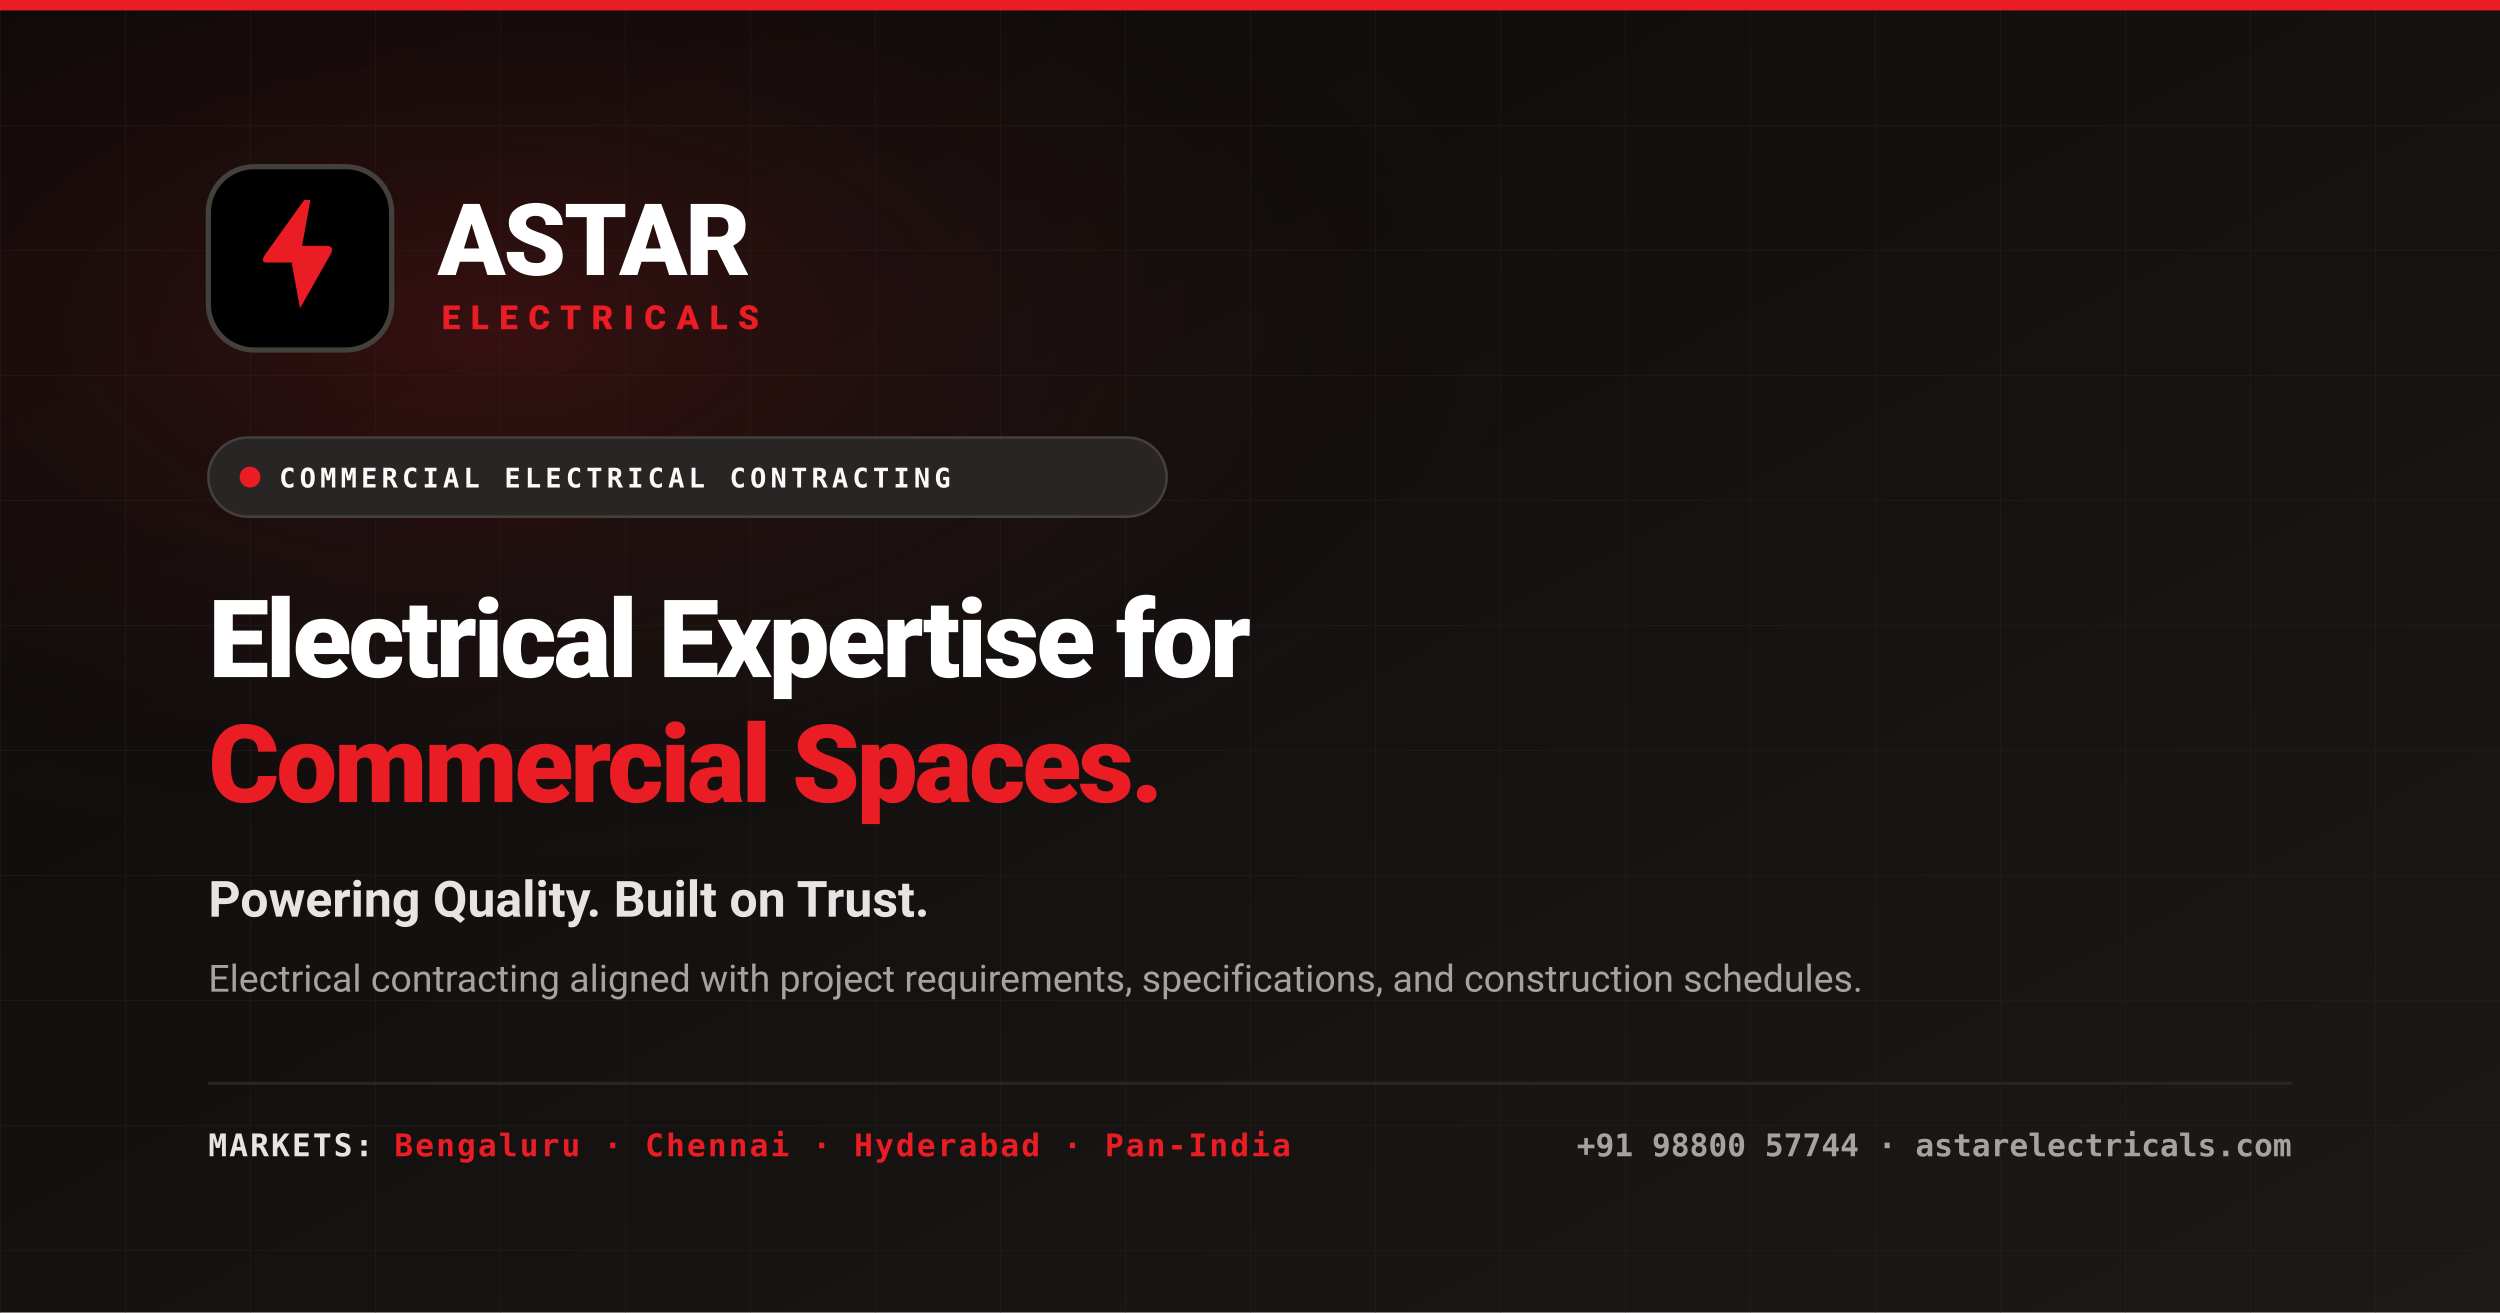
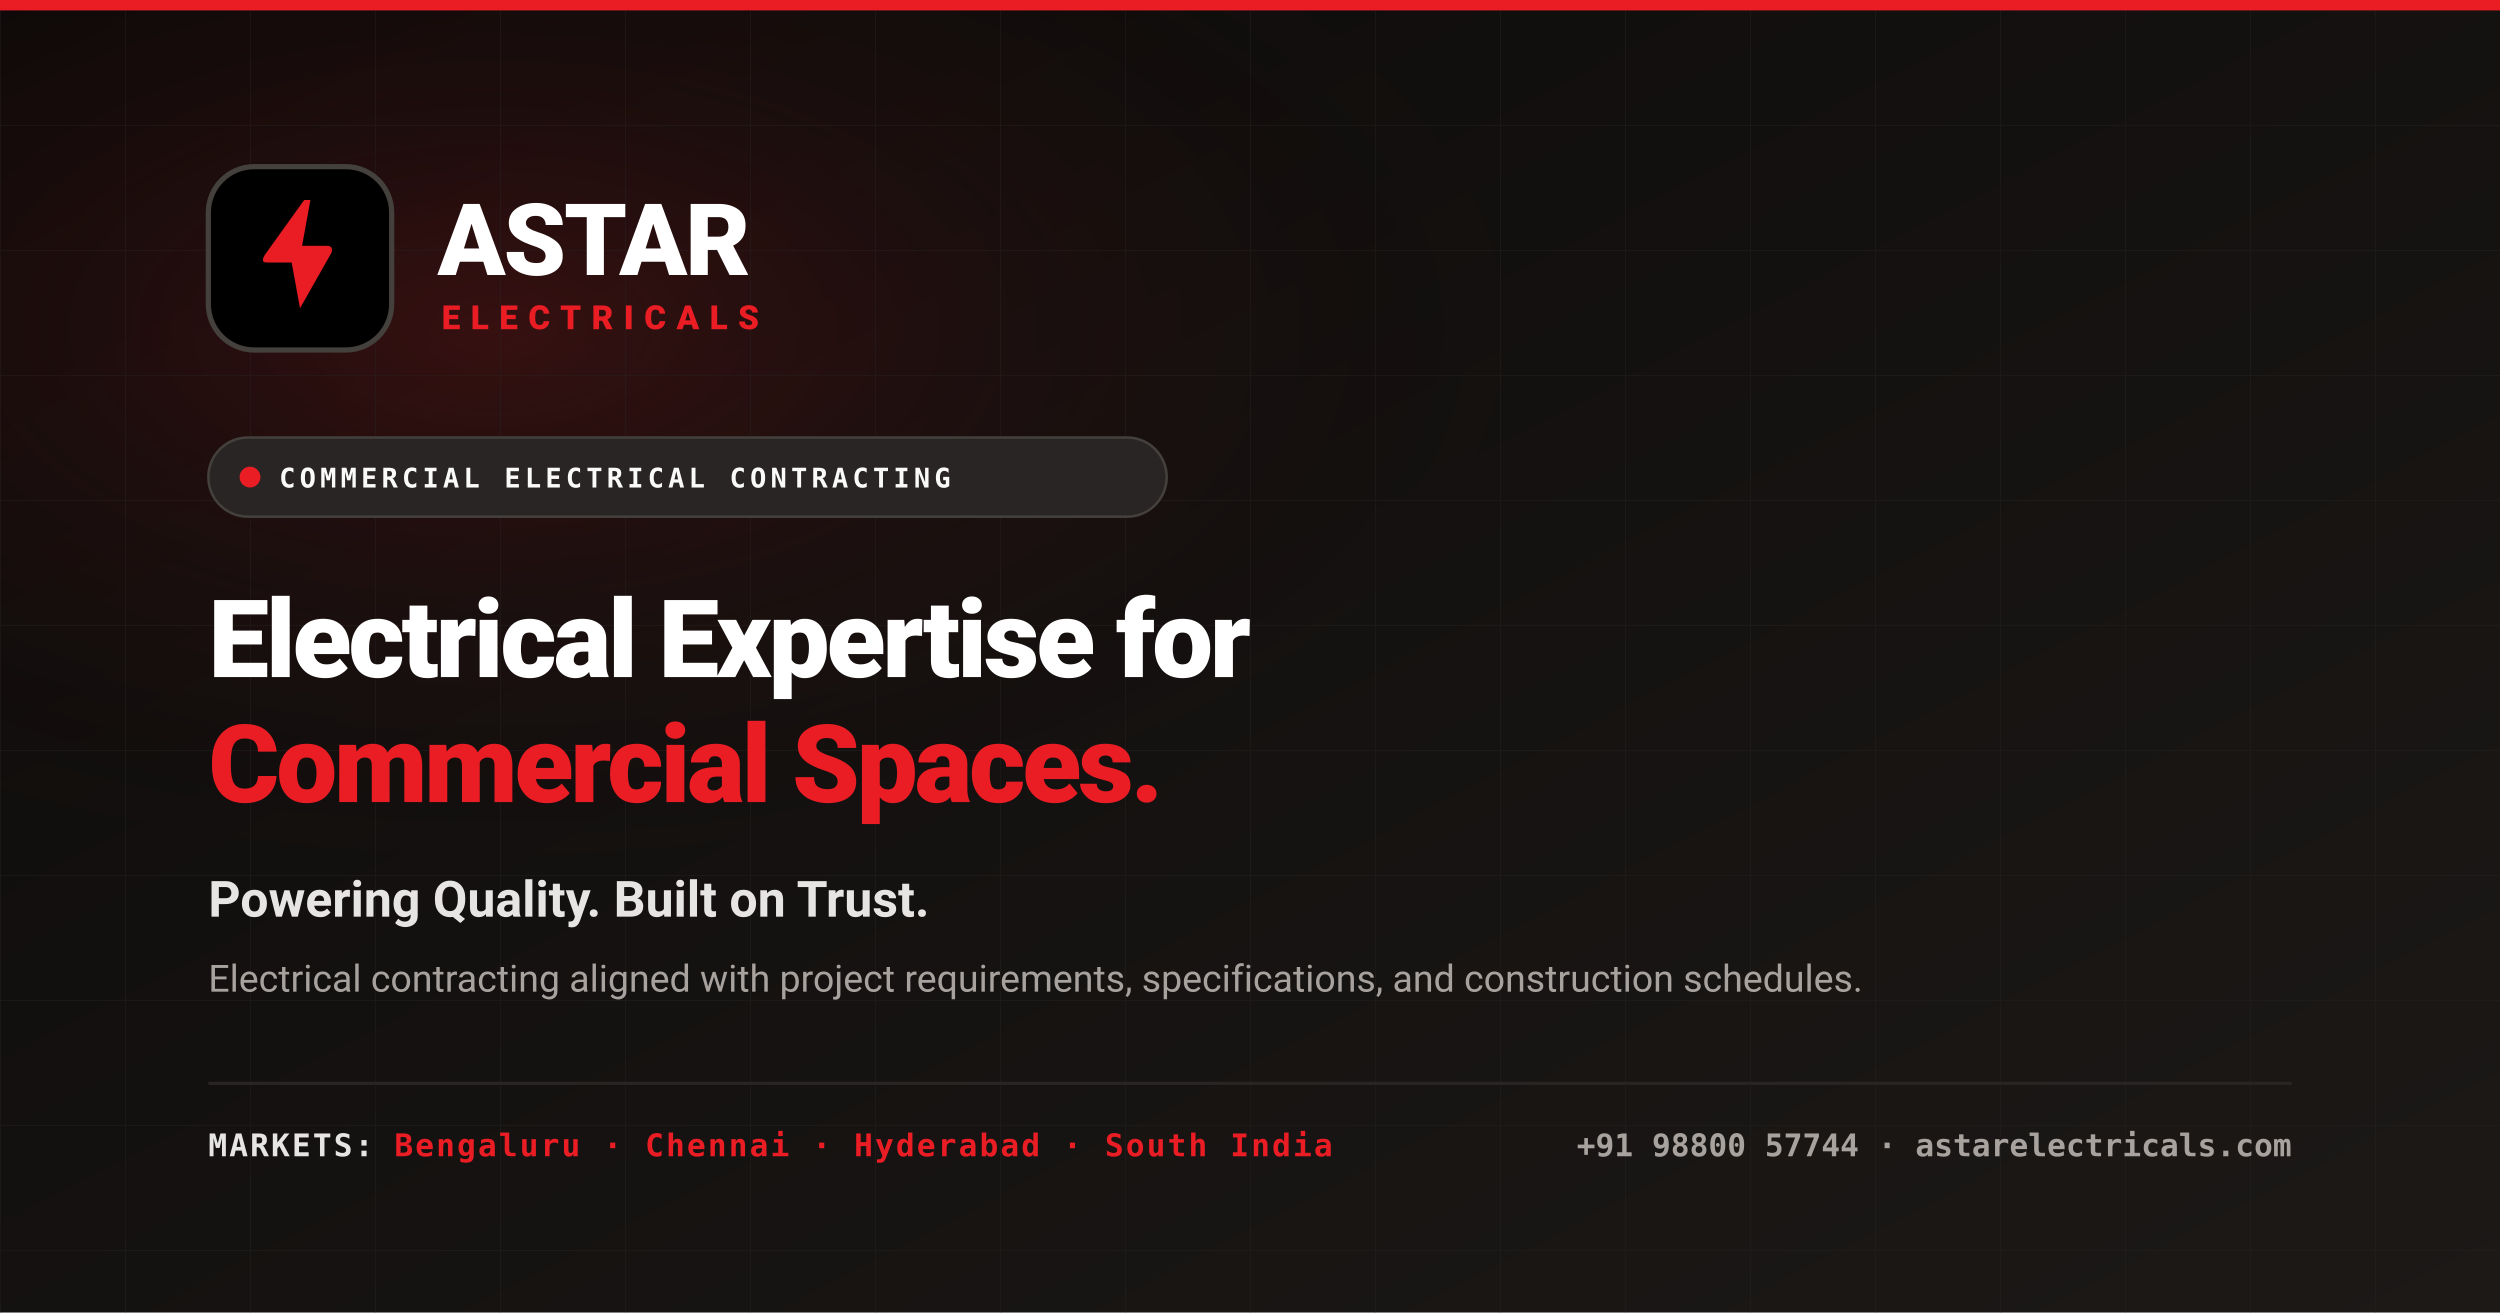
<svg xmlns="http://www.w3.org/2000/svg" viewBox="0 0 1200 630" width="1200" height="630">
  <defs>
    <linearGradient id="bgGrad" x1="0%" y1="0%" x2="100%" y2="100%">
      <stop offset="0%" stop-color="#0c0a09" />
      <stop offset="100%" stop-color="#1c1917" />
    </linearGradient>
    <radialGradient id="redGlow" cx="20%" cy="25%" r="45%">
      <stop offset="0%" stop-color="#ea1c24" stop-opacity="0.18" />
      <stop offset="100%" stop-color="#000000" stop-opacity="0" />
    </radialGradient>
    <pattern id="grid" width="60" height="60" patternUnits="userSpaceOnUse">
      <path d="M 60 0 L 0 0 0 60" fill="none" stroke="#292524" stroke-width="0.75" stroke-opacity="0.5" />
    </pattern>
  </defs>
  <rect width="1200" height="630" fill="url(#bgGrad)" />
  <rect width="1200" height="630" fill="url(#redGlow)" />
  <rect width="1200" height="630" fill="url(#grid)" />
  <rect x="0" y="0" width="1200" height="5" fill="#ea1c24" />
  <g transform="translate(100, 80)">
    <g>
      <rect x="0" y="0" width="88" height="88" rx="22" fill="#000000" stroke="#44403c" stroke-width="2.5" />
      <path d="M44 68 L40 46 L28 46 C25 46 26.5 43.5 27 42.5 L46 16 L49 16 L45 38 L57 38 C60 38 59.5 40.5 59 41.5 L44 68 Z" fill="#ea1c24" />
      <text x="110" y="52" font-family="-apple-system, BlinkMacSystemFont, 'Segoe UI', Roboto, Helvetica, Arial, sans-serif" font-weight="900" font-size="48" fill="#ffffff" letter-spacing="-1">ASTAR</text>
      <text x="112" y="78" font-family="-apple-system, BlinkMacSystemFont, 'Segoe UI', Roboto, Helvetica, Arial, sans-serif" font-weight="800" font-size="16" fill="#ea1c24" letter-spacing="5">ELECTRICALS</text>
    </g>
    <g transform="translate(0, 130)">
      <rect x="0" y="0" width="460" height="38" rx="19" fill="#292524" stroke="#44403c" stroke-width="1.2" />
      <circle cx="20" cy="19" r="5" fill="#ea1c24" />
      <text x="34" y="24" font-family="ui-monospace, SFMono-Regular, Menlo, Monaco, Consolas, monospace" font-weight="700" font-size="13" fill="#fafaf9" letter-spacing="2">COMMERCIAL ELECTRICAL CONTRACTING</text>
    </g>
    <text x="0" y="245" font-family="-apple-system, BlinkMacSystemFont, 'Segoe UI', Roboto, Helvetica, Arial, sans-serif" font-weight="800" font-size="52" fill="#ffffff" letter-spacing="-1.5">
      Electrical Expertise for
    </text>
    <text x="0" y="305" font-family="-apple-system, BlinkMacSystemFont, 'Segoe UI', Roboto, Helvetica, Arial, sans-serif" font-weight="800" font-size="52" fill="#ea1c24" letter-spacing="-1.5">
      Commercial Spaces.
    </text>
    <text x="0" y="360" font-family="-apple-system, BlinkMacSystemFont, 'Segoe UI', Roboto, Helvetica, Arial, sans-serif" font-weight="600" font-size="24" fill="#e7e5e4">
      Powering Quality. Built on Trust.
    </text>
    <text x="0" y="396" font-family="-apple-system, BlinkMacSystemFont, 'Segoe UI', Roboto, Helvetica, Arial, sans-serif" font-weight="400" font-size="18" fill="#a8a29e">
      Electrical contracting aligned with project requirements, specifications, and construction schedules.
    </text>
    <g transform="translate(0, 440)">
      <line x1="0" y1="0" x2="1000" y2="0" stroke="#292524" stroke-width="1.5" />
      <text x="0" y="35" font-family="ui-monospace, SFMono-Regular, Menlo, Monaco, Consolas, monospace" font-weight="700" font-size="15" fill="#e7e5e4" letter-spacing="1">
-         MARKETS: <tspan fill="#ea1c24">Bengaluru · Chennai · Hyderabad · Pan-India</tspan>
+         MARKETS: <tspan fill="#ea1c24">Bengaluru · Chennai · Hyderabad · South India</tspan>
      </text>
      <text x="1000" y="35" text-anchor="end" font-family="ui-monospace, SFMono-Regular, Menlo, Monaco, Consolas, monospace" font-weight="700" font-size="15" fill="#a8a29e">
        +91 98800 57744 · astarelectricals.com
      </text>
    </g>
  </g>
</svg>
